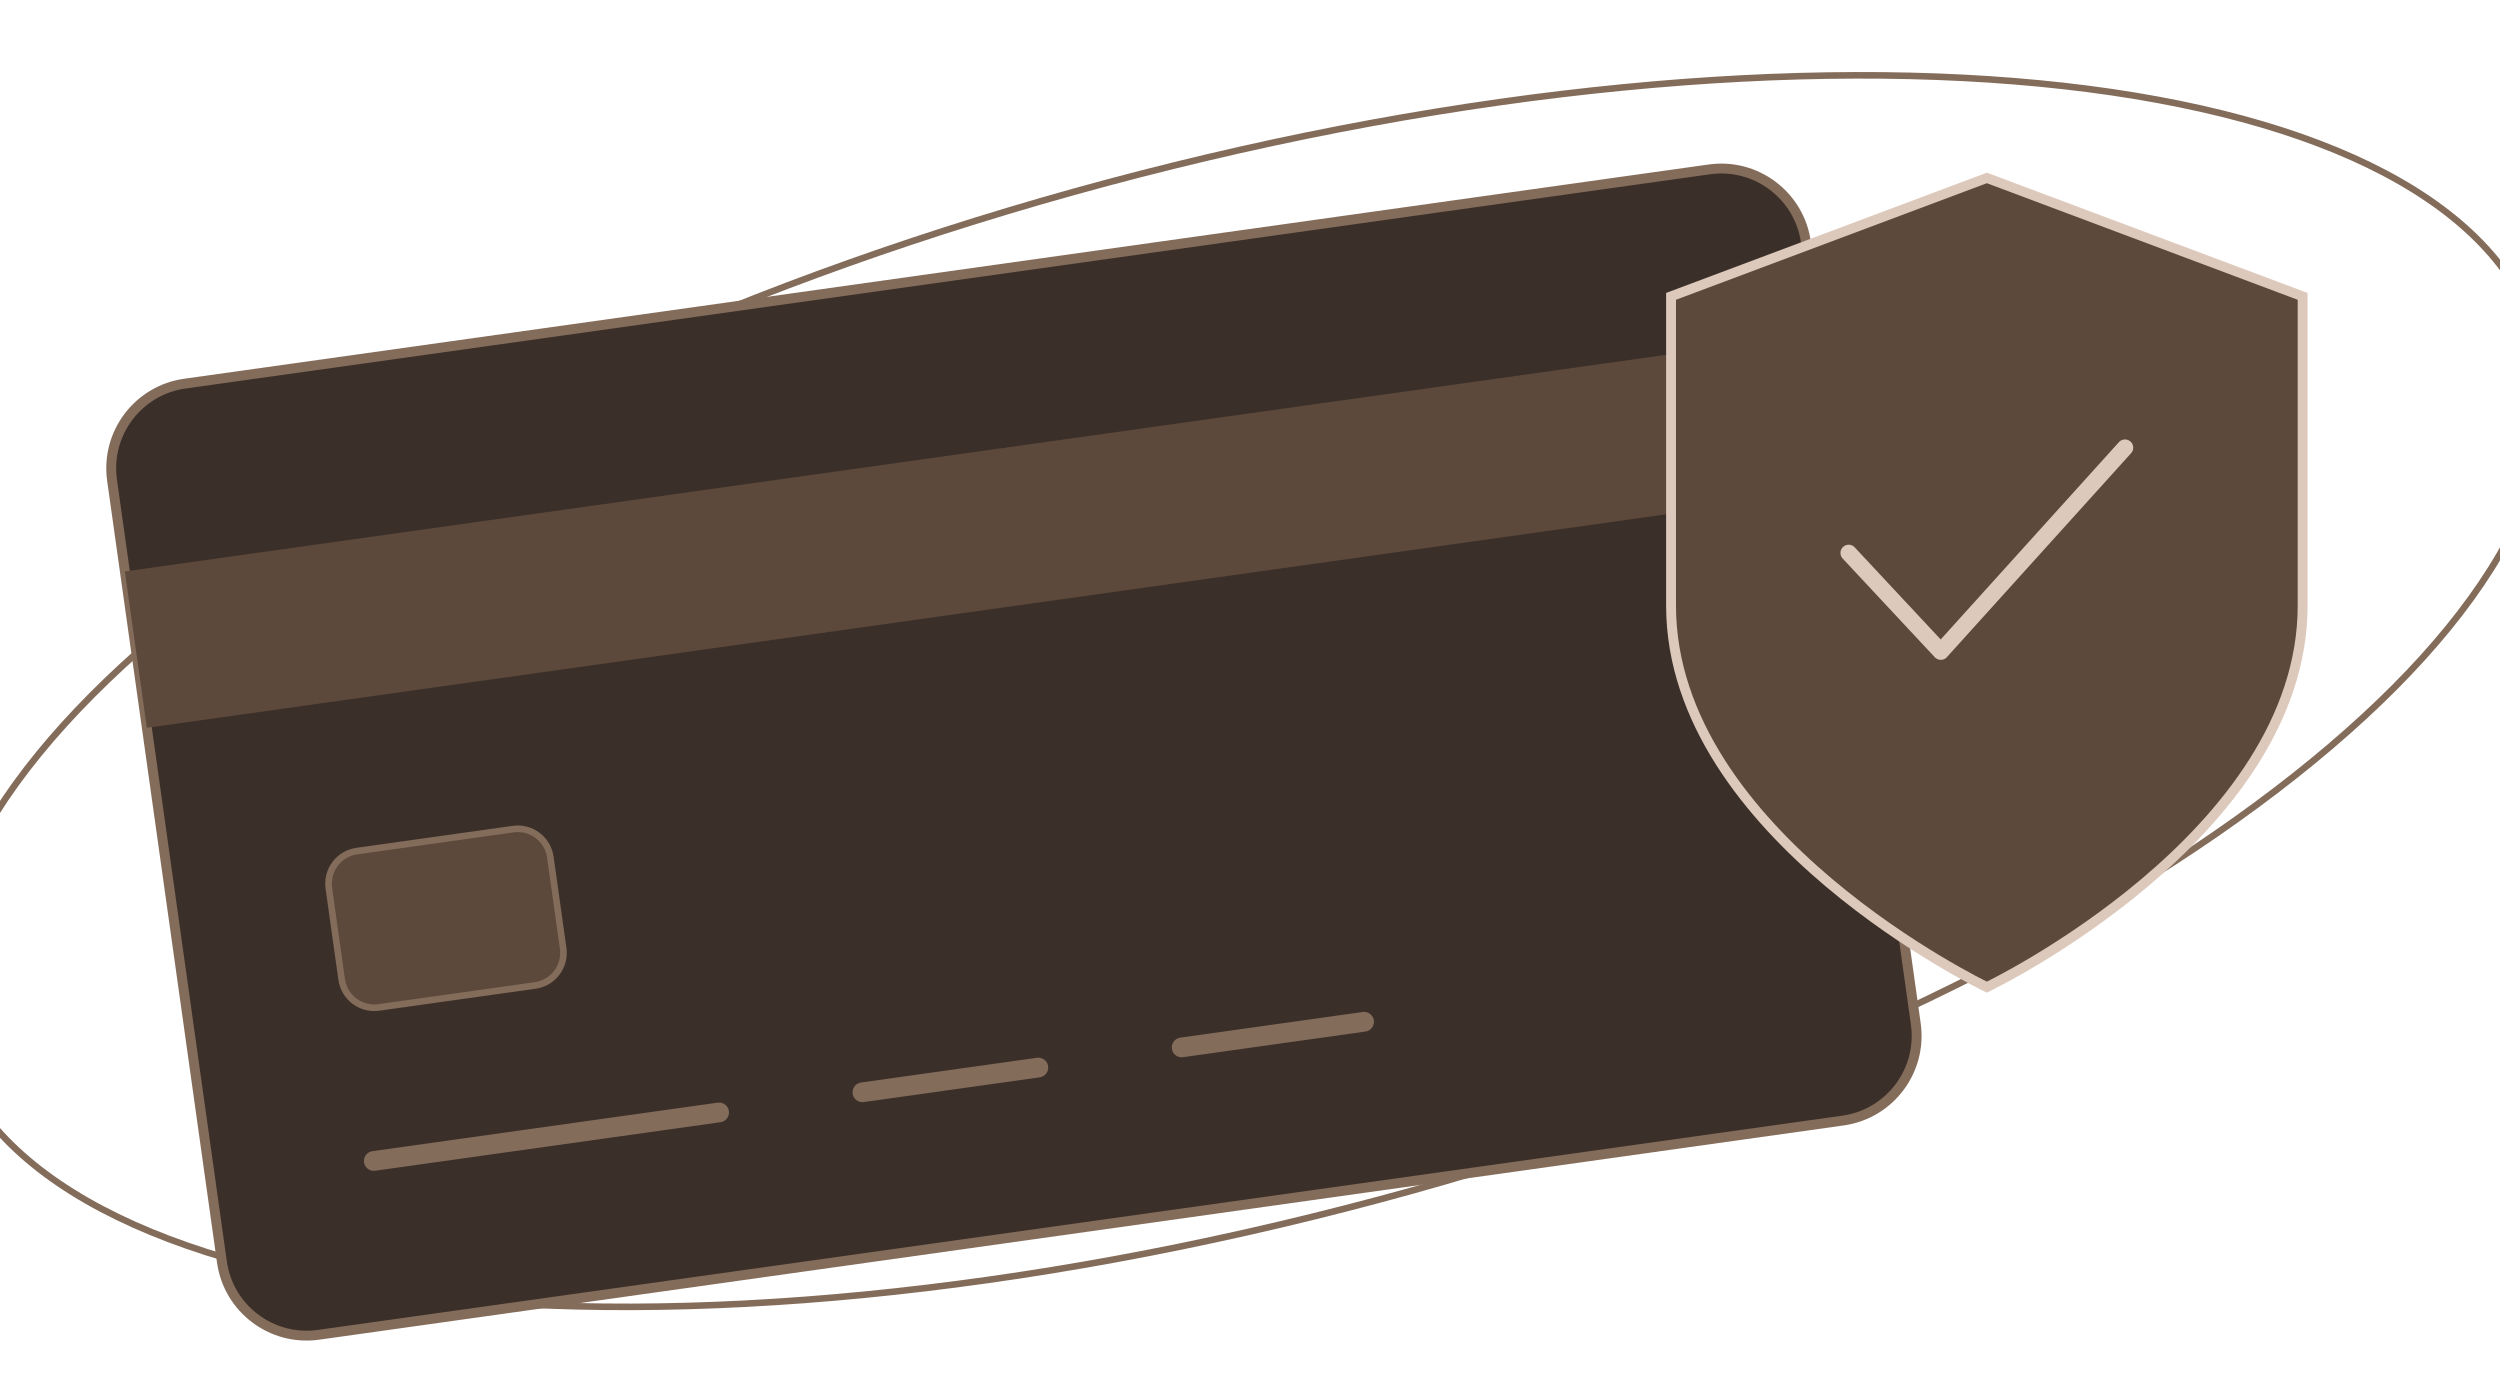
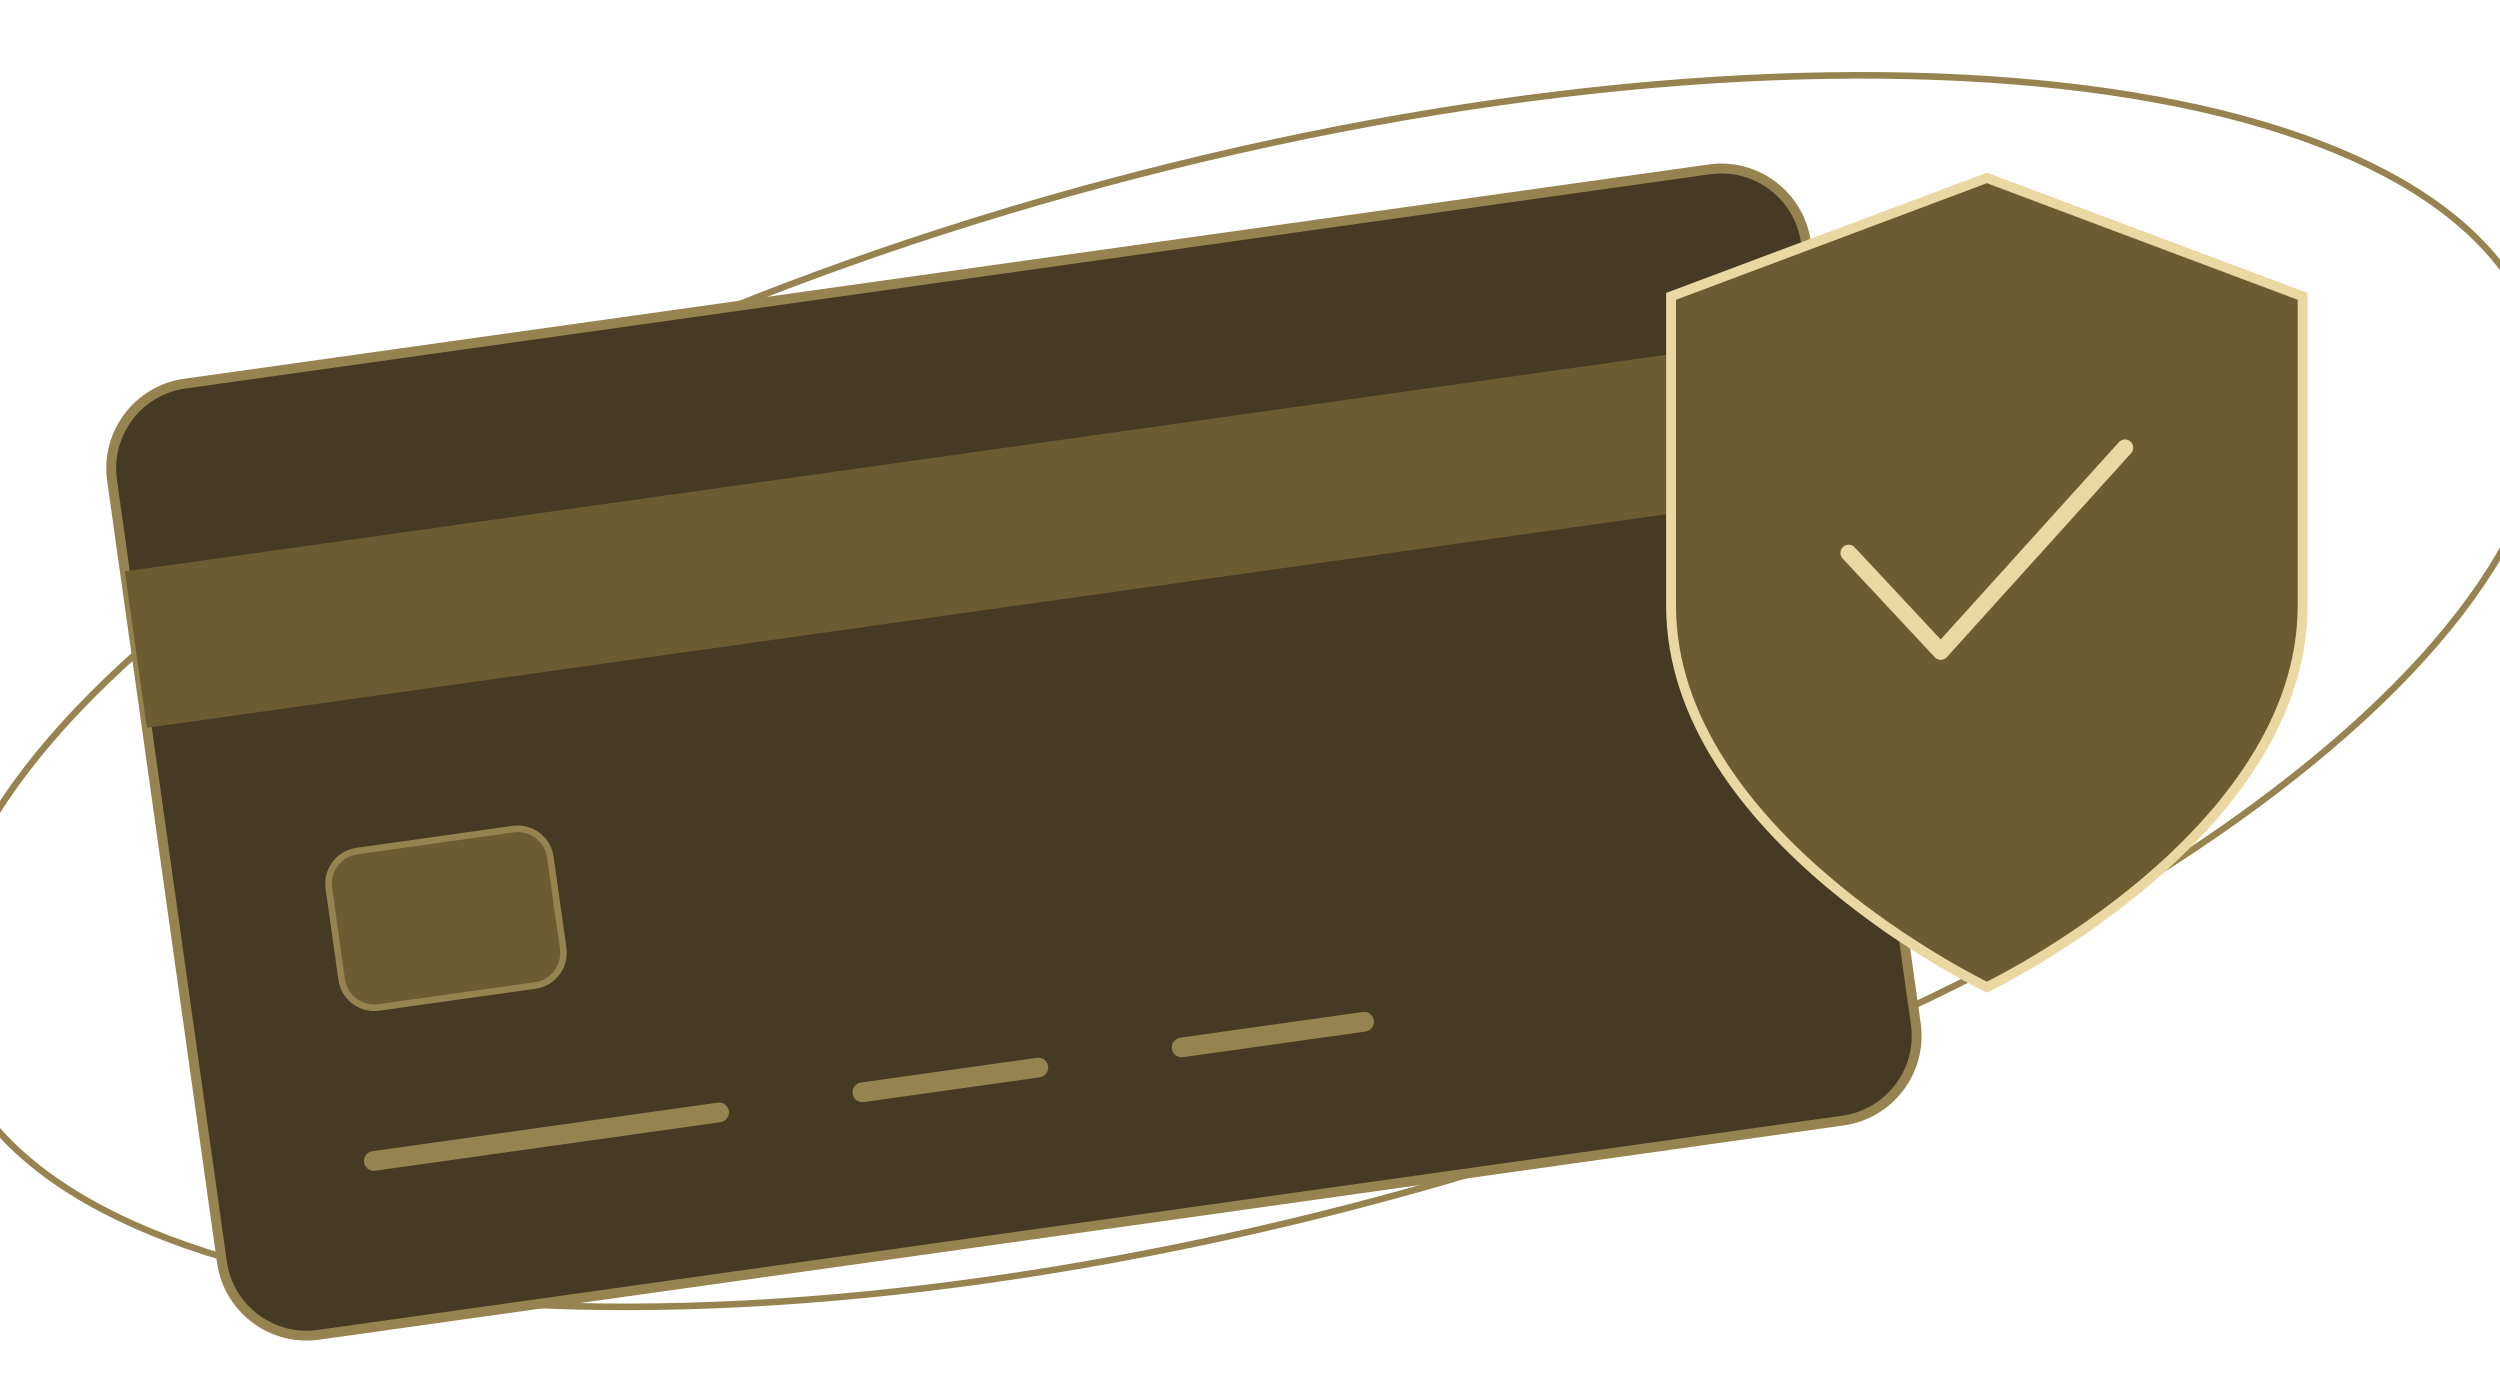
<svg xmlns="http://www.w3.org/2000/svg" width="430" height="240" viewBox="110 55 380 200">
-   <ellipse cx="299" cy="154" rx="204" ry="80" fill="none" stroke="#846c5b" transform="rotate(-15 299 154)" />
+   <ellipse cx="299" cy="154" rx="204" ry="80" fill="none" stroke="#97834f" transform="rotate(-15 299 154)" />
  <g transform="rotate(-8 265 148)">
-     <rect x="132" y="90" width="260" height="146" rx="13" fill="#3b3029" stroke="#846c5b" stroke-width="1.5" />
-     <rect x="132" y="117" width="260" height="24" fill="#5d493b" />
-     <rect x="156" y="164" width="34" height="24" rx="5" fill="#5d493b" stroke="#846c5b" />
-     <path d="M157 211h53m22 0h27m22 0h28" stroke="#846c5b" stroke-width="3" stroke-linecap="round" />
+     <rect x="132" y="90" width="260" height="146" rx="13" fill="#463a24" stroke="#97834f" stroke-width="1.5" />
+     <rect x="132" y="117" width="260" height="24" fill="#6d5b32" />
+     <rect x="156" y="164" width="34" height="24" rx="5" fill="#6d5b32" stroke="#97834f" />
+     <path d="M157 211h53m22 0h27m22 0h28" stroke="#97834f" stroke-width="3" stroke-linecap="round" />
  </g>
-   <path d="m412 76 48 18v47c0 35-48 58-48 58s-48-23-48-58V94Z" fill="#5d493b" stroke="#dcc9bb" stroke-width="1.5" />
-   <path d="m391 133 14 15 28-31" fill="none" stroke="#dcc9bb" stroke-width="2.5" stroke-linecap="round" stroke-linejoin="round" />
+   <path d="m412 76 48 18v47c0 35-48 58-48 58s-48-23-48-58V94Z" fill="#6d5b32" stroke="#ead7a1" stroke-width="1.5" />
+   <path d="m391 133 14 15 28-31" fill="none" stroke="#ead7a1" stroke-width="2.5" stroke-linecap="round" stroke-linejoin="round" />
</svg>
